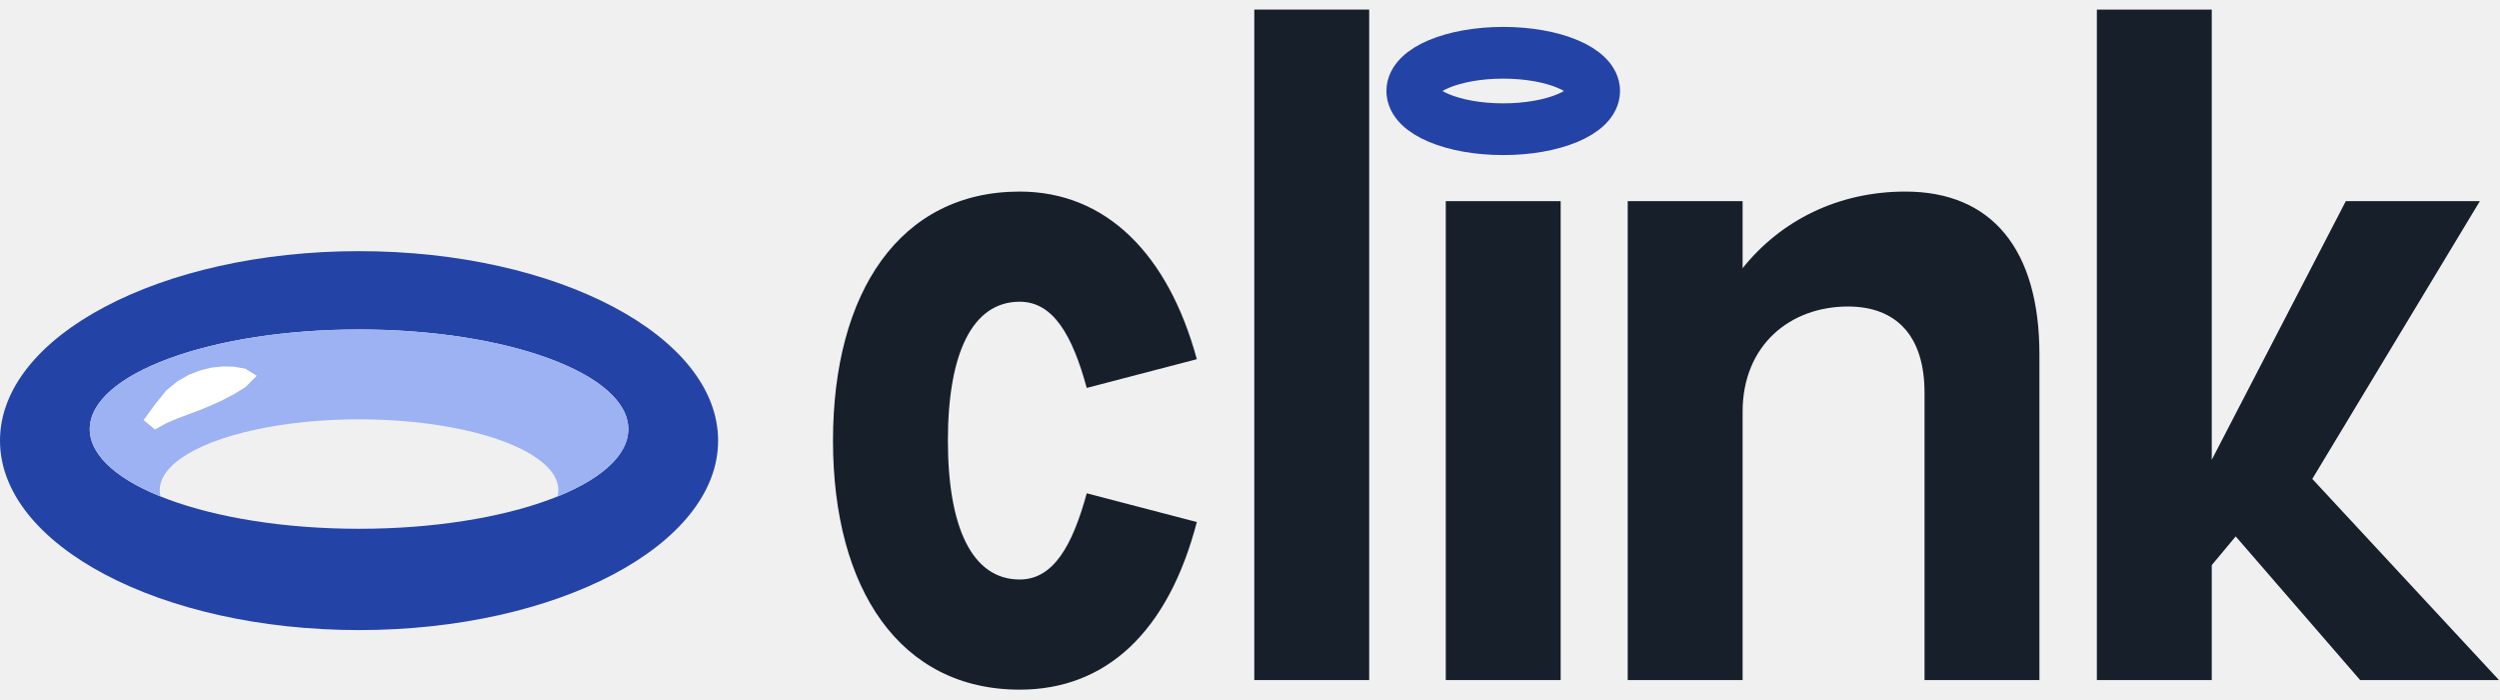
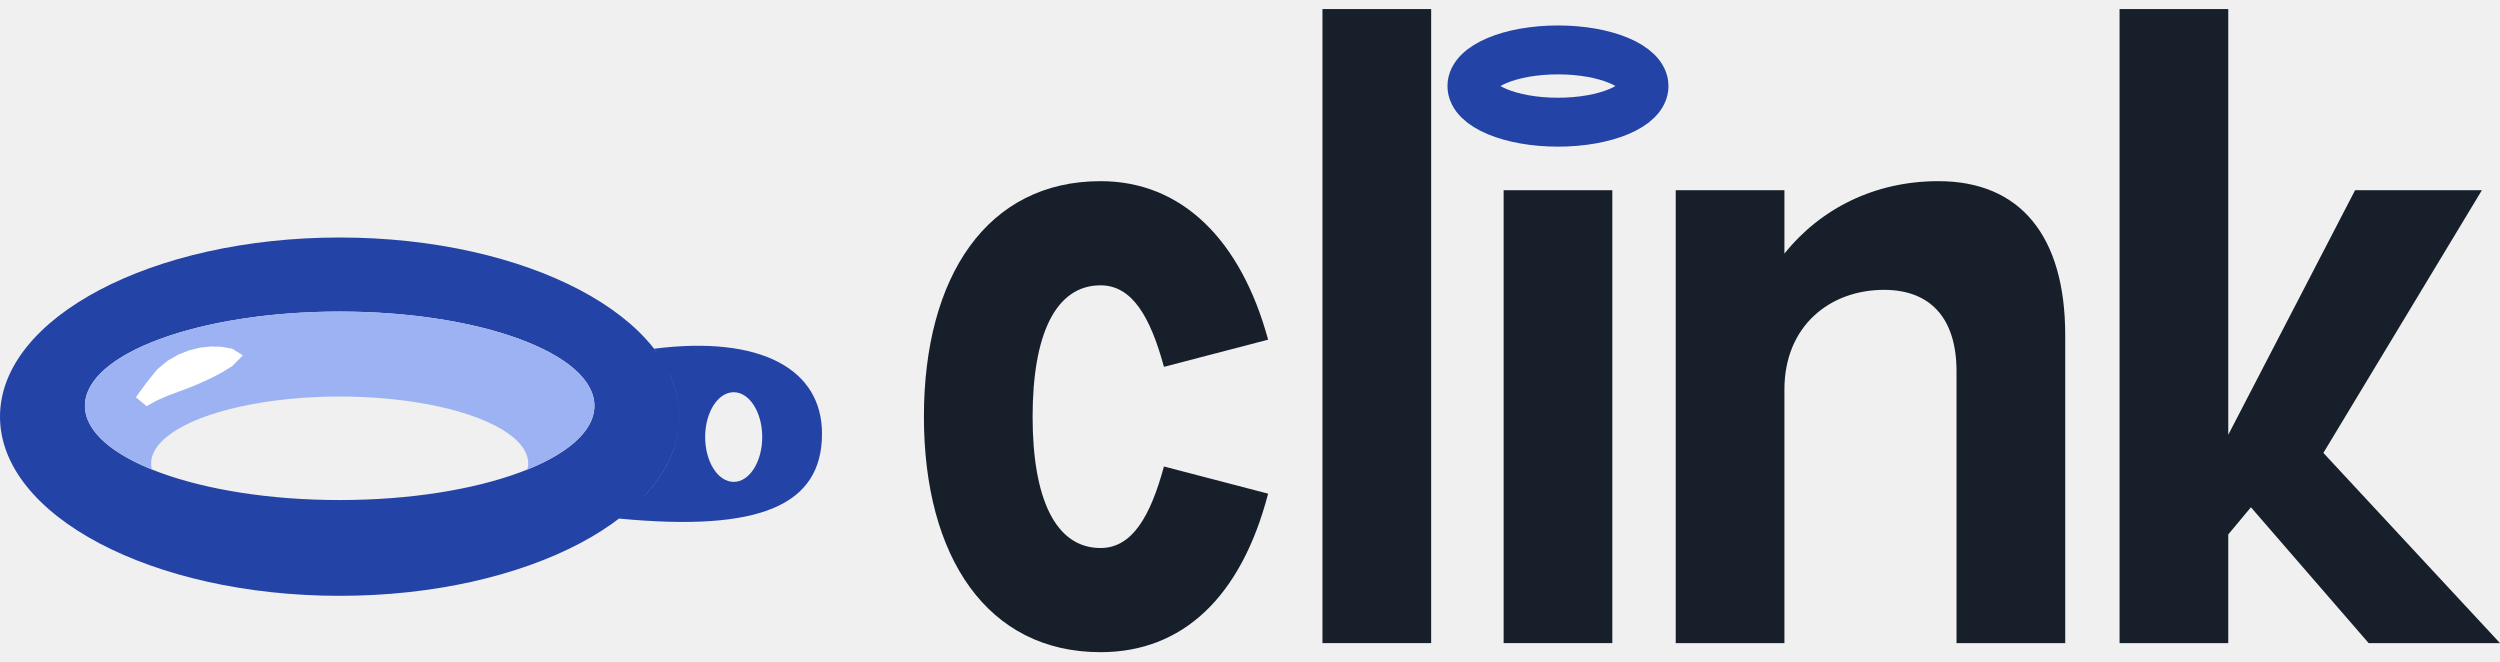
- <svg xmlns="http://www.w3.org/2000/svg" viewBox="0 -42 522 146">
-   <path fill-rule="evenodd" d="M0 50A75 39.56 0 1 0 150 50A75 39.56 0 1 0 0 50ZM18.75 47.6A56.25 20.81 0 1 0 131.25 47.6A56.25 20.81 0 1 0 18.75 47.6Z" fill="#2443A6" />
+ <svg xmlns="http://www.w3.org/2000/svg" viewBox="0 -42 552 146">
+   <path fill-rule="evenodd" d="M0 50A75 39.56 0 1 0 150 50A75 39.56 0 1 0 0 50ZM18.75 47.6A56.25 20.81 0 1 0 131.25 47.6A56.25 20.81 0 1 0 18.75 47.6ZM144.4 35C168 32 181.5 39.5 181.5 53.75C181.5 69.5 168 75.5 136.69 72.5A75 39.56 0 0 0 144.4 35ZM155.7 54.5A6.3 9.9 0 1 0 168.3 54.5A6.3 9.9 0 1 0 155.7 54.5Z" fill="#2443A6" />
+   <path d="M138.4 35.75L148.9 35.75L141.19 71.75L130.69 71.75Z" fill="#2443A6" />
  <path d="M33.54 61.67A56.25 20.81 0 1 1 116.46 61.67A41.63 14.78 0 1 0 33.54 61.67Z" fill="#9DB2F2" />
  <path d="M30 45.71L32.36 42.48L34.72 39.54L37.09 37.6L39.45 36.26L41.81 35.34L44.18 34.76L46.54 34.51L48.9 34.57L51.26 34.99L53.63 36.46L53.63 36.46L51.26 38.84L48.9 40.29L46.54 41.52L44.18 42.61L41.81 43.59L39.45 44.48L37.09 45.35L34.72 46.38L32.36 47.68L30 45.71Z" fill="#FFFFFF" />
-   <g transform="translate(174 0)">
+   <g transform="translate(204 0)">
    <g fill="#17202A">
      <path d="M76 33C70 11 57 -2 39 -2C14 -2 0 19 0 50C0 81 14 102 39 102C57 102 70 90 76 67L53 61C50 72 46 79 39 79C29 79 24 68 24 50C24 32 29 21 39 21C46 21 50 28 53 39Z" />
      <path d="M88 -40H112V100H88Z" />
      <path d="M128 0H152V100H128Z" />
      <path d="M166 0H190V14C198 4 210 -2 224 -2C242 -2 252 10 252 32V100H228V40C228 28 222 22 212 22C200 22 190 30 190 44V100H166Z" />
      <path d="M264 -40H288V54L316 0H344L309 58L348 100H319L293 70L288 76V100H264Z" />
    </g>
    <ellipse cx="140" cy="-23" rx="19" ry="7.98" fill="none" stroke="#2443A6" stroke-width="10.8" />
  </g>
</svg>
